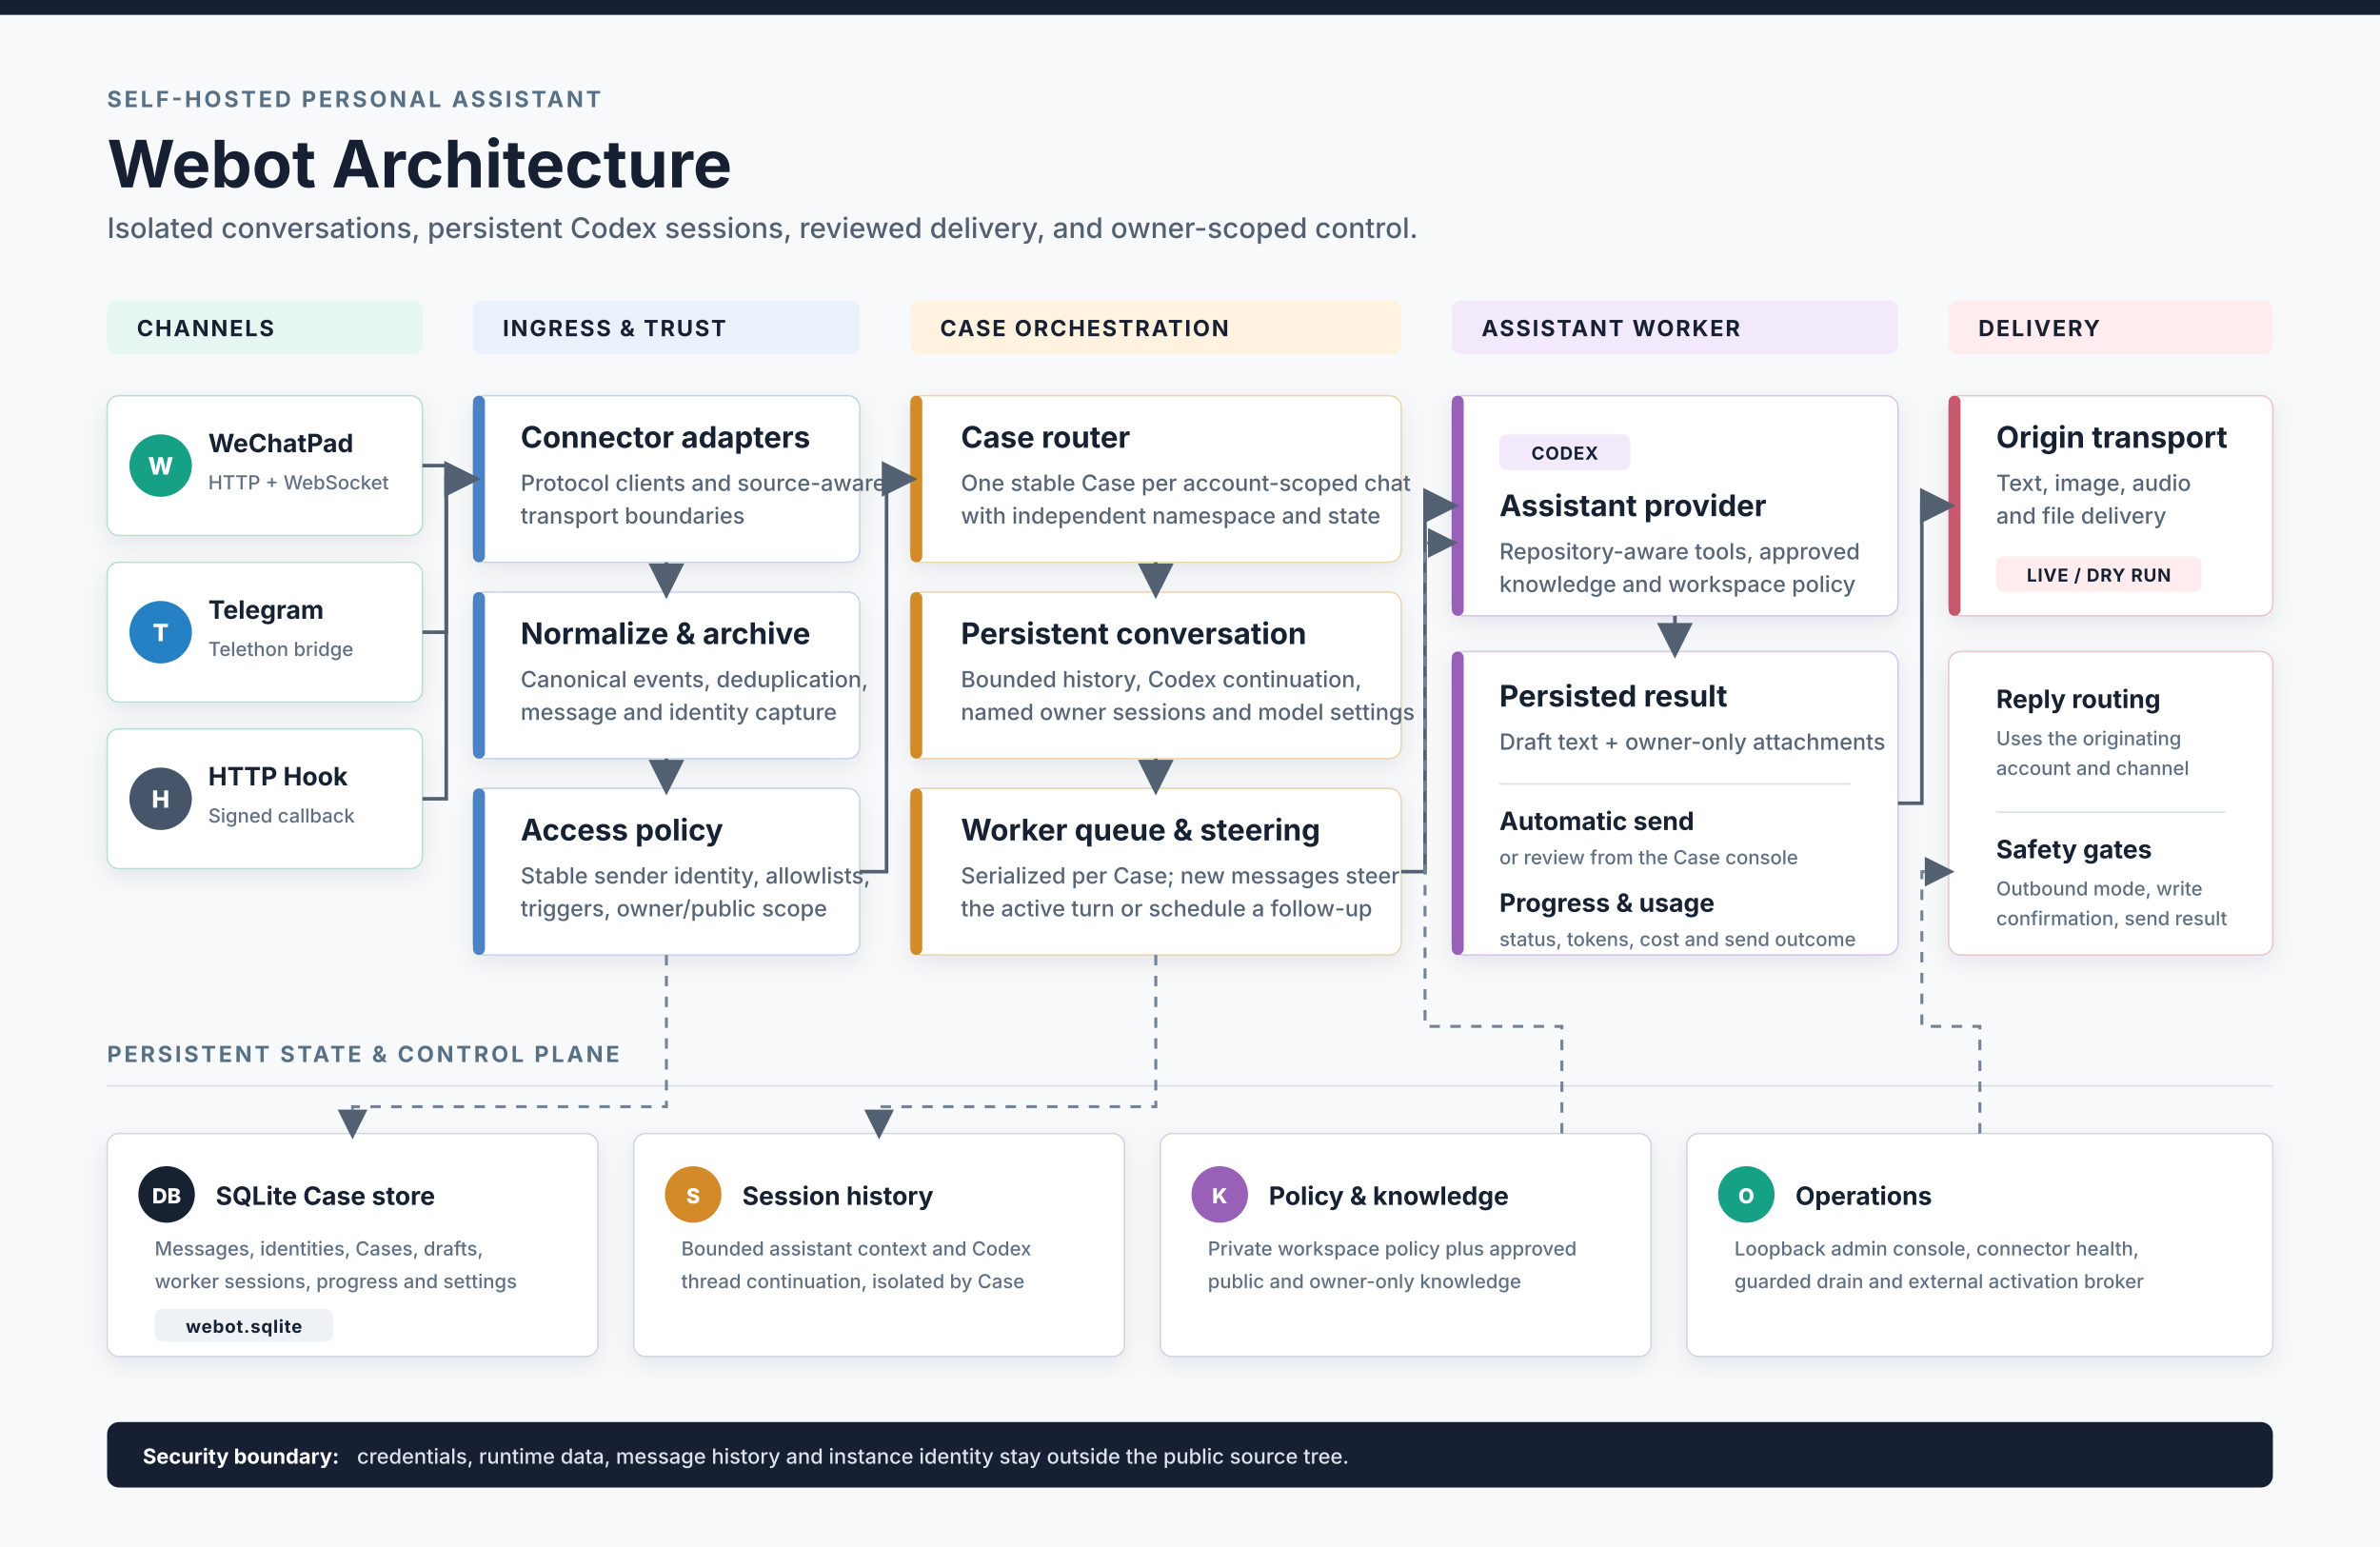
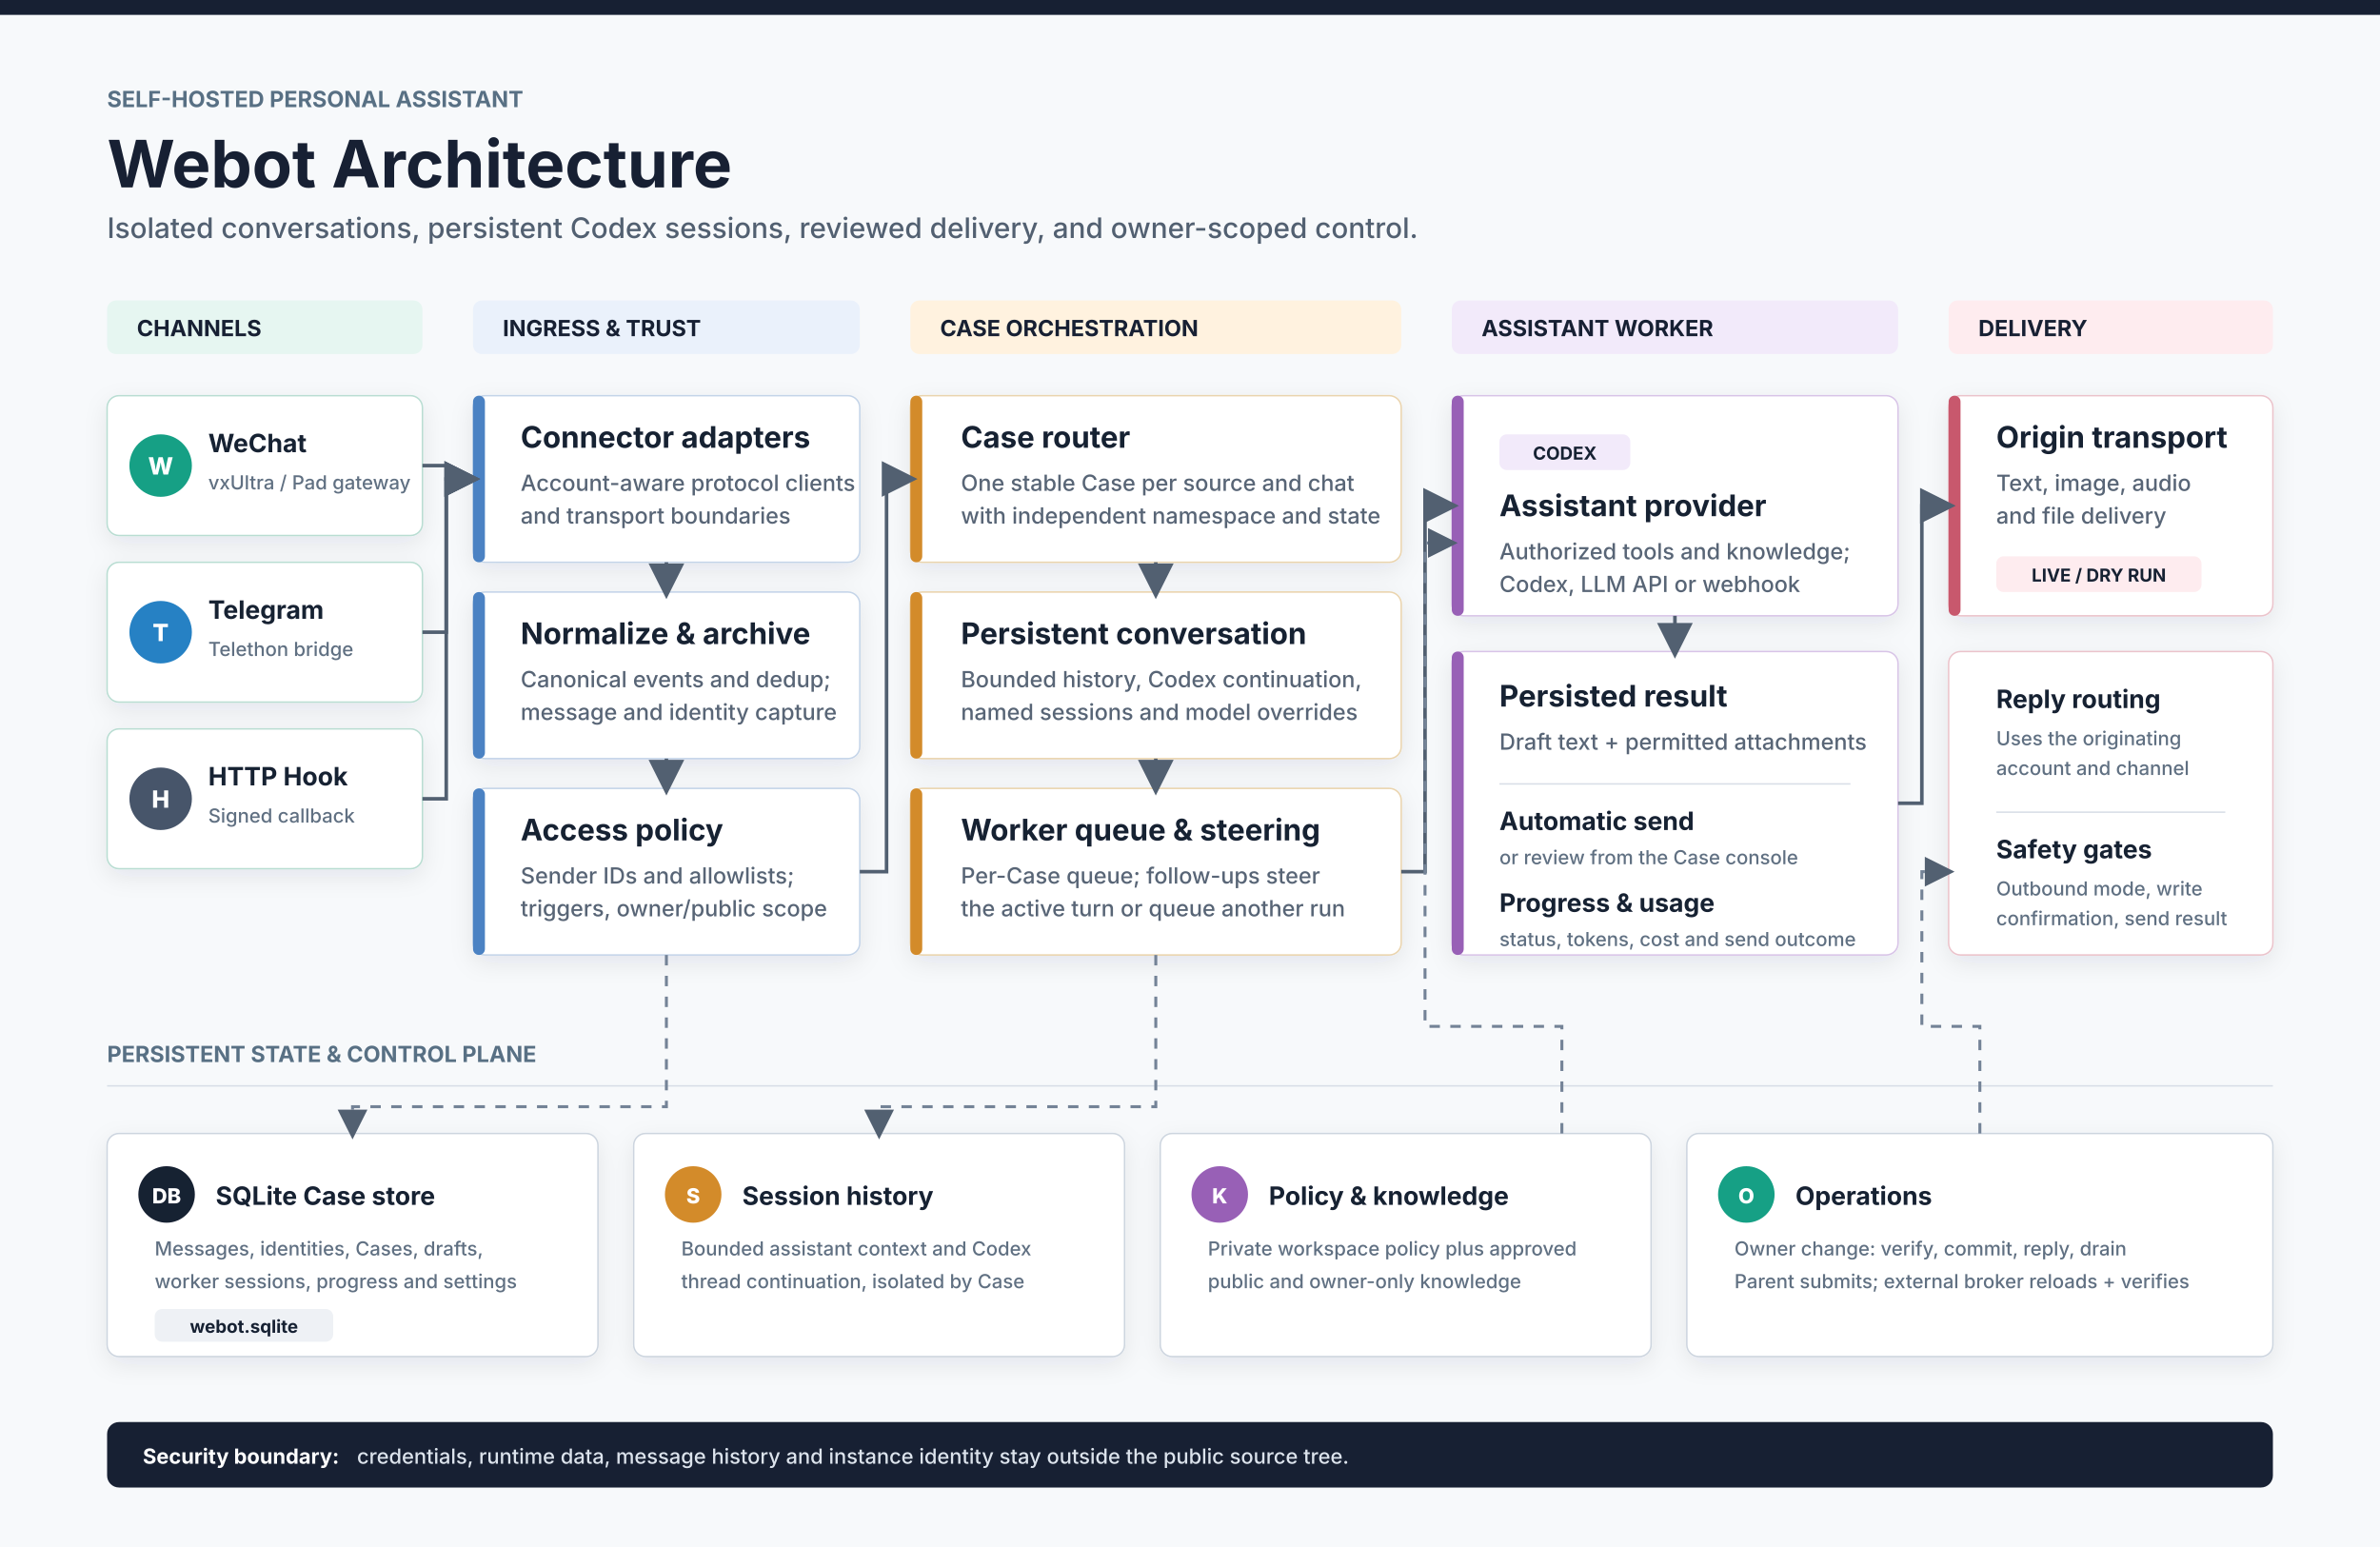
<svg xmlns="http://www.w3.org/2000/svg" width="1600" height="1040" viewBox="0 0 1600 1040" role="img" aria-labelledby="title desc">
  <defs>
    <filter id="shadow" x="-10%" y="-10%" width="120%" height="130%">
      <feDropShadow dx="0" dy="5" stdDeviation="8" flood-color="#172033" flood-opacity=".08" />
    </filter>
    <marker id="arrow" markerWidth="10" markerHeight="10" refX="8" refY="5" orient="auto" markerUnits="strokeWidth">
      <path d="M0,0 L10,5 L0,10 z" fill="#526071" />
    </marker>
    <style>
      text { font-family: Inter, ui-sans-serif, -apple-system, BlinkMacSystemFont, "Segoe UI", sans-serif; fill: #172033; }
-       .eyebrow { font-size: 15px; font-weight: 700; letter-spacing: 1.8px; fill: #587084; }
+       .eyebrow { font-size: 15px; font-weight: 700; letter-spacing: 0; fill: #587084; }
      .title { font-size: 44px; font-weight: 750; letter-spacing: 0; }
      .subtitle { font-size: 19px; font-weight: 450; fill: #526071; }
-       .lane { font-size: 15px; font-weight: 750; letter-spacing: 1.2px; }
+       .lane { font-size: 15px; font-weight: 750; letter-spacing: 0; }
      .card-title { font-size: 20px; font-weight: 700; }
      .card-copy { font-size: 15px; font-weight: 450; fill: #586576; }
      .small-title { font-size: 17px; font-weight: 700; }
      .small-copy { font-size: 13px; font-weight: 450; fill: #607082; }
-       .pill { font-size: 12px; font-weight: 700; letter-spacing: .5px; }
+       .pill { font-size: 12px; font-weight: 700; letter-spacing: 0; }
      .inverse { fill: #ffffff; }
      .inverse-muted { fill: #dce3ec; }
      .flow { stroke: #526071; stroke-width: 2.4; fill: none; marker-end: url(#arrow); }
      .flow-dashed { stroke: #748397; stroke-width: 2; stroke-dasharray: 7 7; fill: none; marker-end: url(#arrow); }
      .divider { stroke: #d8dee7; stroke-width: 1; }
    </style>
  </defs>
  <rect width="1600" height="1040" fill="#f7f9fb" />
  <rect x="0" y="0" width="1600" height="10" fill="#172033" />
  <text x="72" y="72" class="eyebrow">SELF-HOSTED PERSONAL ASSISTANT</text>
  <text x="72" y="126" class="title">Webot Architecture</text>
  <text x="72" y="160" class="subtitle">Isolated conversations, persistent Codex sessions, reviewed delivery, and owner-scoped control.</text>
  <rect x="72" y="202" width="212" height="36" rx="6" fill="#e6f6f1" />
  <text x="92" y="226" class="lane" fill="#087a65">CHANNELS</text>
  <rect x="318" y="202" width="260" height="36" rx="6" fill="#eaf1fb" />
  <text x="338" y="226" class="lane" fill="#2f65a7">INGRESS &amp; TRUST</text>
  <rect x="612" y="202" width="330" height="36" rx="6" fill="#fff2df" />
  <text x="632" y="226" class="lane" fill="#a85d0a">CASE ORCHESTRATION</text>
  <rect x="976" y="202" width="300" height="36" rx="6" fill="#f2eafa" />
  <text x="996" y="226" class="lane" fill="#7c479f">ASSISTANT WORKER</text>
  <rect x="1310" y="202" width="218" height="36" rx="6" fill="#feecef" />
  <text x="1330" y="226" class="lane" fill="#a94155">DELIVERY</text>
  <g filter="url(#shadow)">
    <rect x="72" y="266" width="212" height="94" rx="8" fill="#ffffff" stroke="#b9ddd2" />
    <circle cx="108" cy="313" r="21" fill="#16a085" />
    <text x="108" y="319" text-anchor="middle" font-size="16" font-weight="800" class="inverse">W</text>
-     <text x="140" y="304" class="small-title">WeChatPad</text>
-     <text x="140" y="329" class="small-copy">HTTP + WebSocket</text>
+     <text x="140" y="304" class="small-title">WeChat</text>
+     <text x="140" y="329" class="small-copy">vxUltra / Pad gateway</text>
    <rect x="72" y="378" width="212" height="94" rx="8" fill="#ffffff" stroke="#b9ddd2" />
    <circle cx="108" cy="425" r="21" fill="#2581c4" />
    <text x="108" y="431" text-anchor="middle" font-size="16" font-weight="800" class="inverse">T</text>
    <text x="140" y="416" class="small-title">Telegram</text>
    <text x="140" y="441" class="small-copy">Telethon bridge</text>
    <rect x="72" y="490" width="212" height="94" rx="8" fill="#ffffff" stroke="#b9ddd2" />
    <circle cx="108" cy="537" r="21" fill="#46546a" />
    <text x="108" y="543" text-anchor="middle" font-size="16" font-weight="800" class="inverse">H</text>
    <text x="140" y="528" class="small-title">HTTP Hook</text>
    <text x="140" y="553" class="small-copy">Signed callback</text>
  </g>
  <g filter="url(#shadow)">
    <rect x="318" y="266" width="260" height="112" rx="8" fill="#ffffff" stroke="#c4d4e8" />
    <rect x="318" y="266" width="8" height="112" rx="4" fill="#4b82c3" />
    <text x="350" y="301" class="card-title">Connector adapters</text>
-     <text x="350" y="330" class="card-copy">Protocol clients and source-aware</text>
-     <text x="350" y="352" class="card-copy">transport boundaries</text>
+     <text x="350" y="330" class="card-copy">Account-aware protocol clients</text>
+     <text x="350" y="352" class="card-copy">and transport boundaries</text>
    <rect x="318" y="398" width="260" height="112" rx="8" fill="#ffffff" stroke="#c4d4e8" />
    <rect x="318" y="398" width="8" height="112" rx="4" fill="#4b82c3" />
    <text x="350" y="433" class="card-title">Normalize &amp; archive</text>
-     <text x="350" y="462" class="card-copy">Canonical events, deduplication,</text>
+     <text x="350" y="462" class="card-copy">Canonical events and dedup;</text>
    <text x="350" y="484" class="card-copy">message and identity capture</text>
    <rect x="318" y="530" width="260" height="112" rx="8" fill="#ffffff" stroke="#c4d4e8" />
    <rect x="318" y="530" width="8" height="112" rx="4" fill="#4b82c3" />
    <text x="350" y="565" class="card-title">Access policy</text>
-     <text x="350" y="594" class="card-copy">Stable sender identity, allowlists,</text>
+     <text x="350" y="594" class="card-copy">Sender IDs and allowlists;</text>
    <text x="350" y="616" class="card-copy">triggers, owner/public scope</text>
  </g>
  <g filter="url(#shadow)">
    <rect x="612" y="266" width="330" height="112" rx="8" fill="#ffffff" stroke="#ead4ae" />
    <rect x="612" y="266" width="8" height="112" rx="4" fill="#d38b2c" />
    <text x="646" y="301" class="card-title">Case router</text>
-     <text x="646" y="330" class="card-copy">One stable Case per account-scoped chat</text>
+     <text x="646" y="330" class="card-copy">One stable Case per source and chat</text>
    <text x="646" y="352" class="card-copy">with independent namespace and state</text>
    <rect x="612" y="398" width="330" height="112" rx="8" fill="#ffffff" stroke="#ead4ae" />
    <rect x="612" y="398" width="8" height="112" rx="4" fill="#d38b2c" />
    <text x="646" y="433" class="card-title">Persistent conversation</text>
    <text x="646" y="462" class="card-copy">Bounded history, Codex continuation,</text>
-     <text x="646" y="484" class="card-copy">named owner sessions and model settings</text>
+     <text x="646" y="484" class="card-copy">named sessions and model overrides</text>
    <rect x="612" y="530" width="330" height="112" rx="8" fill="#ffffff" stroke="#ead4ae" />
    <rect x="612" y="530" width="8" height="112" rx="4" fill="#d38b2c" />
    <text x="646" y="565" class="card-title">Worker queue &amp; steering</text>
-     <text x="646" y="594" class="card-copy">Serialized per Case; new messages steer</text>
-     <text x="646" y="616" class="card-copy">the active turn or schedule a follow-up</text>
+     <text x="646" y="594" class="card-copy">Per-Case queue; follow-ups steer</text>
+     <text x="646" y="616" class="card-copy">the active turn or queue another run</text>
  </g>
  <g filter="url(#shadow)">
    <rect x="976" y="266" width="300" height="148" rx="8" fill="#ffffff" stroke="#d8c4e7" />
    <rect x="976" y="266" width="8" height="148" rx="4" fill="#9860b6" />
    <rect x="1008" y="292" width="88" height="24" rx="5" fill="#f2eafa" />
    <text x="1052" y="309" text-anchor="middle" class="pill" fill="#7c479f">CODEX</text>
    <text x="1008" y="347" class="card-title">Assistant provider</text>
-     <text x="1008" y="376" class="card-copy">Repository-aware tools, approved</text>
-     <text x="1008" y="398" class="card-copy">knowledge and workspace policy</text>
+     <text x="1008" y="376" class="card-copy">Authorized tools and knowledge;</text>
+     <text x="1008" y="398" class="card-copy">Codex, LLM API or webhook</text>
    <rect x="976" y="438" width="300" height="204" rx="8" fill="#ffffff" stroke="#d8c4e7" />
    <rect x="976" y="438" width="8" height="204" rx="4" fill="#9860b6" />
    <text x="1008" y="475" class="card-title">Persisted result</text>
-     <text x="1008" y="504" class="card-copy">Draft text + owner-only attachments</text>
+     <text x="1008" y="504" class="card-copy">Draft text + permitted attachments</text>
    <line x1="1008" y1="527" x2="1244" y2="527" class="divider" />
    <text x="1008" y="558" class="small-title">Automatic send</text>
    <text x="1008" y="581" class="small-copy">or review from the Case console</text>
    <text x="1008" y="613" class="small-title">Progress &amp; usage</text>
    <text x="1008" y="636" class="small-copy">status, tokens, cost and send outcome</text>
  </g>
  <g filter="url(#shadow)">
    <rect x="1310" y="266" width="218" height="148" rx="8" fill="#ffffff" stroke="#ebc3cb" />
    <rect x="1310" y="266" width="8" height="148" rx="4" fill="#c8586d" />
    <text x="1342" y="301" class="card-title">Origin transport</text>
    <text x="1342" y="330" class="card-copy">Text, image, audio</text>
    <text x="1342" y="352" class="card-copy">and file delivery</text>
    <rect x="1342" y="374" width="138" height="24" rx="5" fill="#feecef" />
    <text x="1411" y="391" text-anchor="middle" class="pill" fill="#a94155">LIVE / DRY RUN</text>
    <rect x="1310" y="438" width="218" height="204" rx="8" fill="#ffffff" stroke="#ebc3cb" />
    <text x="1342" y="476" class="small-title">Reply routing</text>
    <text x="1342" y="501" class="small-copy">Uses the originating</text>
    <text x="1342" y="521" class="small-copy">account and channel</text>
    <line x1="1342" y1="546" x2="1496" y2="546" class="divider" />
    <text x="1342" y="577" class="small-title">Safety gates</text>
    <text x="1342" y="602" class="small-copy">Outbound mode, write</text>
    <text x="1342" y="622" class="small-copy">confirmation, send result</text>
  </g>
  <path d="M284 313 H300 V322 H318" class="flow" />
  <path d="M284 425 H300 V322 H318" class="flow" />
  <path d="M284 537 H300 V322 H318" class="flow" />
  <path d="M448 378 V398" class="flow" />
  <path d="M448 510 V530" class="flow" />
  <path d="M578 586 H596 V322 H612" class="flow" />
  <path d="M777 378 V398" class="flow" />
  <path d="M777 510 V530" class="flow" />
  <path d="M942 586 H958 V340 H976" class="flow" />
  <path d="M1126 414 V438" class="flow" />
  <path d="M1276 540 H1292 V340 H1310" class="flow" />
  <text x="72" y="714" class="eyebrow">PERSISTENT STATE &amp; CONTROL PLANE</text>
  <line x1="72" y1="730" x2="1528" y2="730" class="divider" />
  <g filter="url(#shadow)">
    <rect x="72" y="762" width="330" height="150" rx="8" fill="#ffffff" stroke="#cdd5df" />
    <circle cx="112" cy="803" r="19" fill="#172033" />
    <text x="112" y="809" text-anchor="middle" font-size="14" font-weight="800" class="inverse">DB</text>
    <text x="145" y="810" class="small-title">SQLite Case store</text>
    <text x="104" y="844" class="small-copy">Messages, identities, Cases, drafts,</text>
    <text x="104" y="866" class="small-copy">worker sessions, progress and settings</text>
    <rect x="104" y="880" width="120" height="22" rx="5" fill="#eef1f5" />
    <text x="164" y="896" text-anchor="middle" class="pill" fill="#46546a">webot.sqlite</text>
    <rect x="426" y="762" width="330" height="150" rx="8" fill="#ffffff" stroke="#cdd5df" />
    <circle cx="466" cy="803" r="19" fill="#d38b2c" />
    <text x="466" y="809" text-anchor="middle" font-size="14" font-weight="800" class="inverse">S</text>
    <text x="499" y="810" class="small-title">Session history</text>
    <text x="458" y="844" class="small-copy">Bounded assistant context and Codex</text>
    <text x="458" y="866" class="small-copy">thread continuation, isolated by Case</text>
    <rect x="780" y="762" width="330" height="150" rx="8" fill="#ffffff" stroke="#cdd5df" />
    <circle cx="820" cy="803" r="19" fill="#9860b6" />
    <text x="820" y="809" text-anchor="middle" font-size="14" font-weight="800" class="inverse">K</text>
    <text x="853" y="810" class="small-title">Policy &amp; knowledge</text>
    <text x="812" y="844" class="small-copy">Private workspace policy plus approved</text>
    <text x="812" y="866" class="small-copy">public and owner-only knowledge</text>
    <rect x="1134" y="762" width="394" height="150" rx="8" fill="#ffffff" stroke="#cdd5df" />
    <circle cx="1174" cy="803" r="19" fill="#16a085" />
    <text x="1174" y="809" text-anchor="middle" font-size="14" font-weight="800" class="inverse">O</text>
    <text x="1207" y="810" class="small-title">Operations</text>
-     <text x="1166" y="844" class="small-copy">Loopback admin console, connector health,</text>
-     <text x="1166" y="866" class="small-copy">guarded drain and external activation broker</text>
+     <text x="1166" y="844" class="small-copy">Owner change: verify, commit, reply, drain</text>
+     <text x="1166" y="866" class="small-copy">Parent submits; external broker reloads + verifies</text>
  </g>
  <path d="M448 642 V744 H237 V762" class="flow-dashed" />
  <path d="M777 642 V744 H591 V762" class="flow-dashed" />
  <path d="M1050 762 V690 H958 V365 H976" class="flow-dashed" />
  <path d="M1331 762 V690 H1292 V586 H1310" class="flow-dashed" />
  <rect x="72" y="956" width="1456" height="44" rx="8" fill="#172033" />
  <text x="96" y="984" font-size="14" font-weight="650" class="inverse">Security boundary:</text>
  <text x="240" y="984" font-size="14" font-weight="450" class="inverse-muted">credentials, runtime data, message history and instance identity stay outside the public source tree.</text>
</svg>
